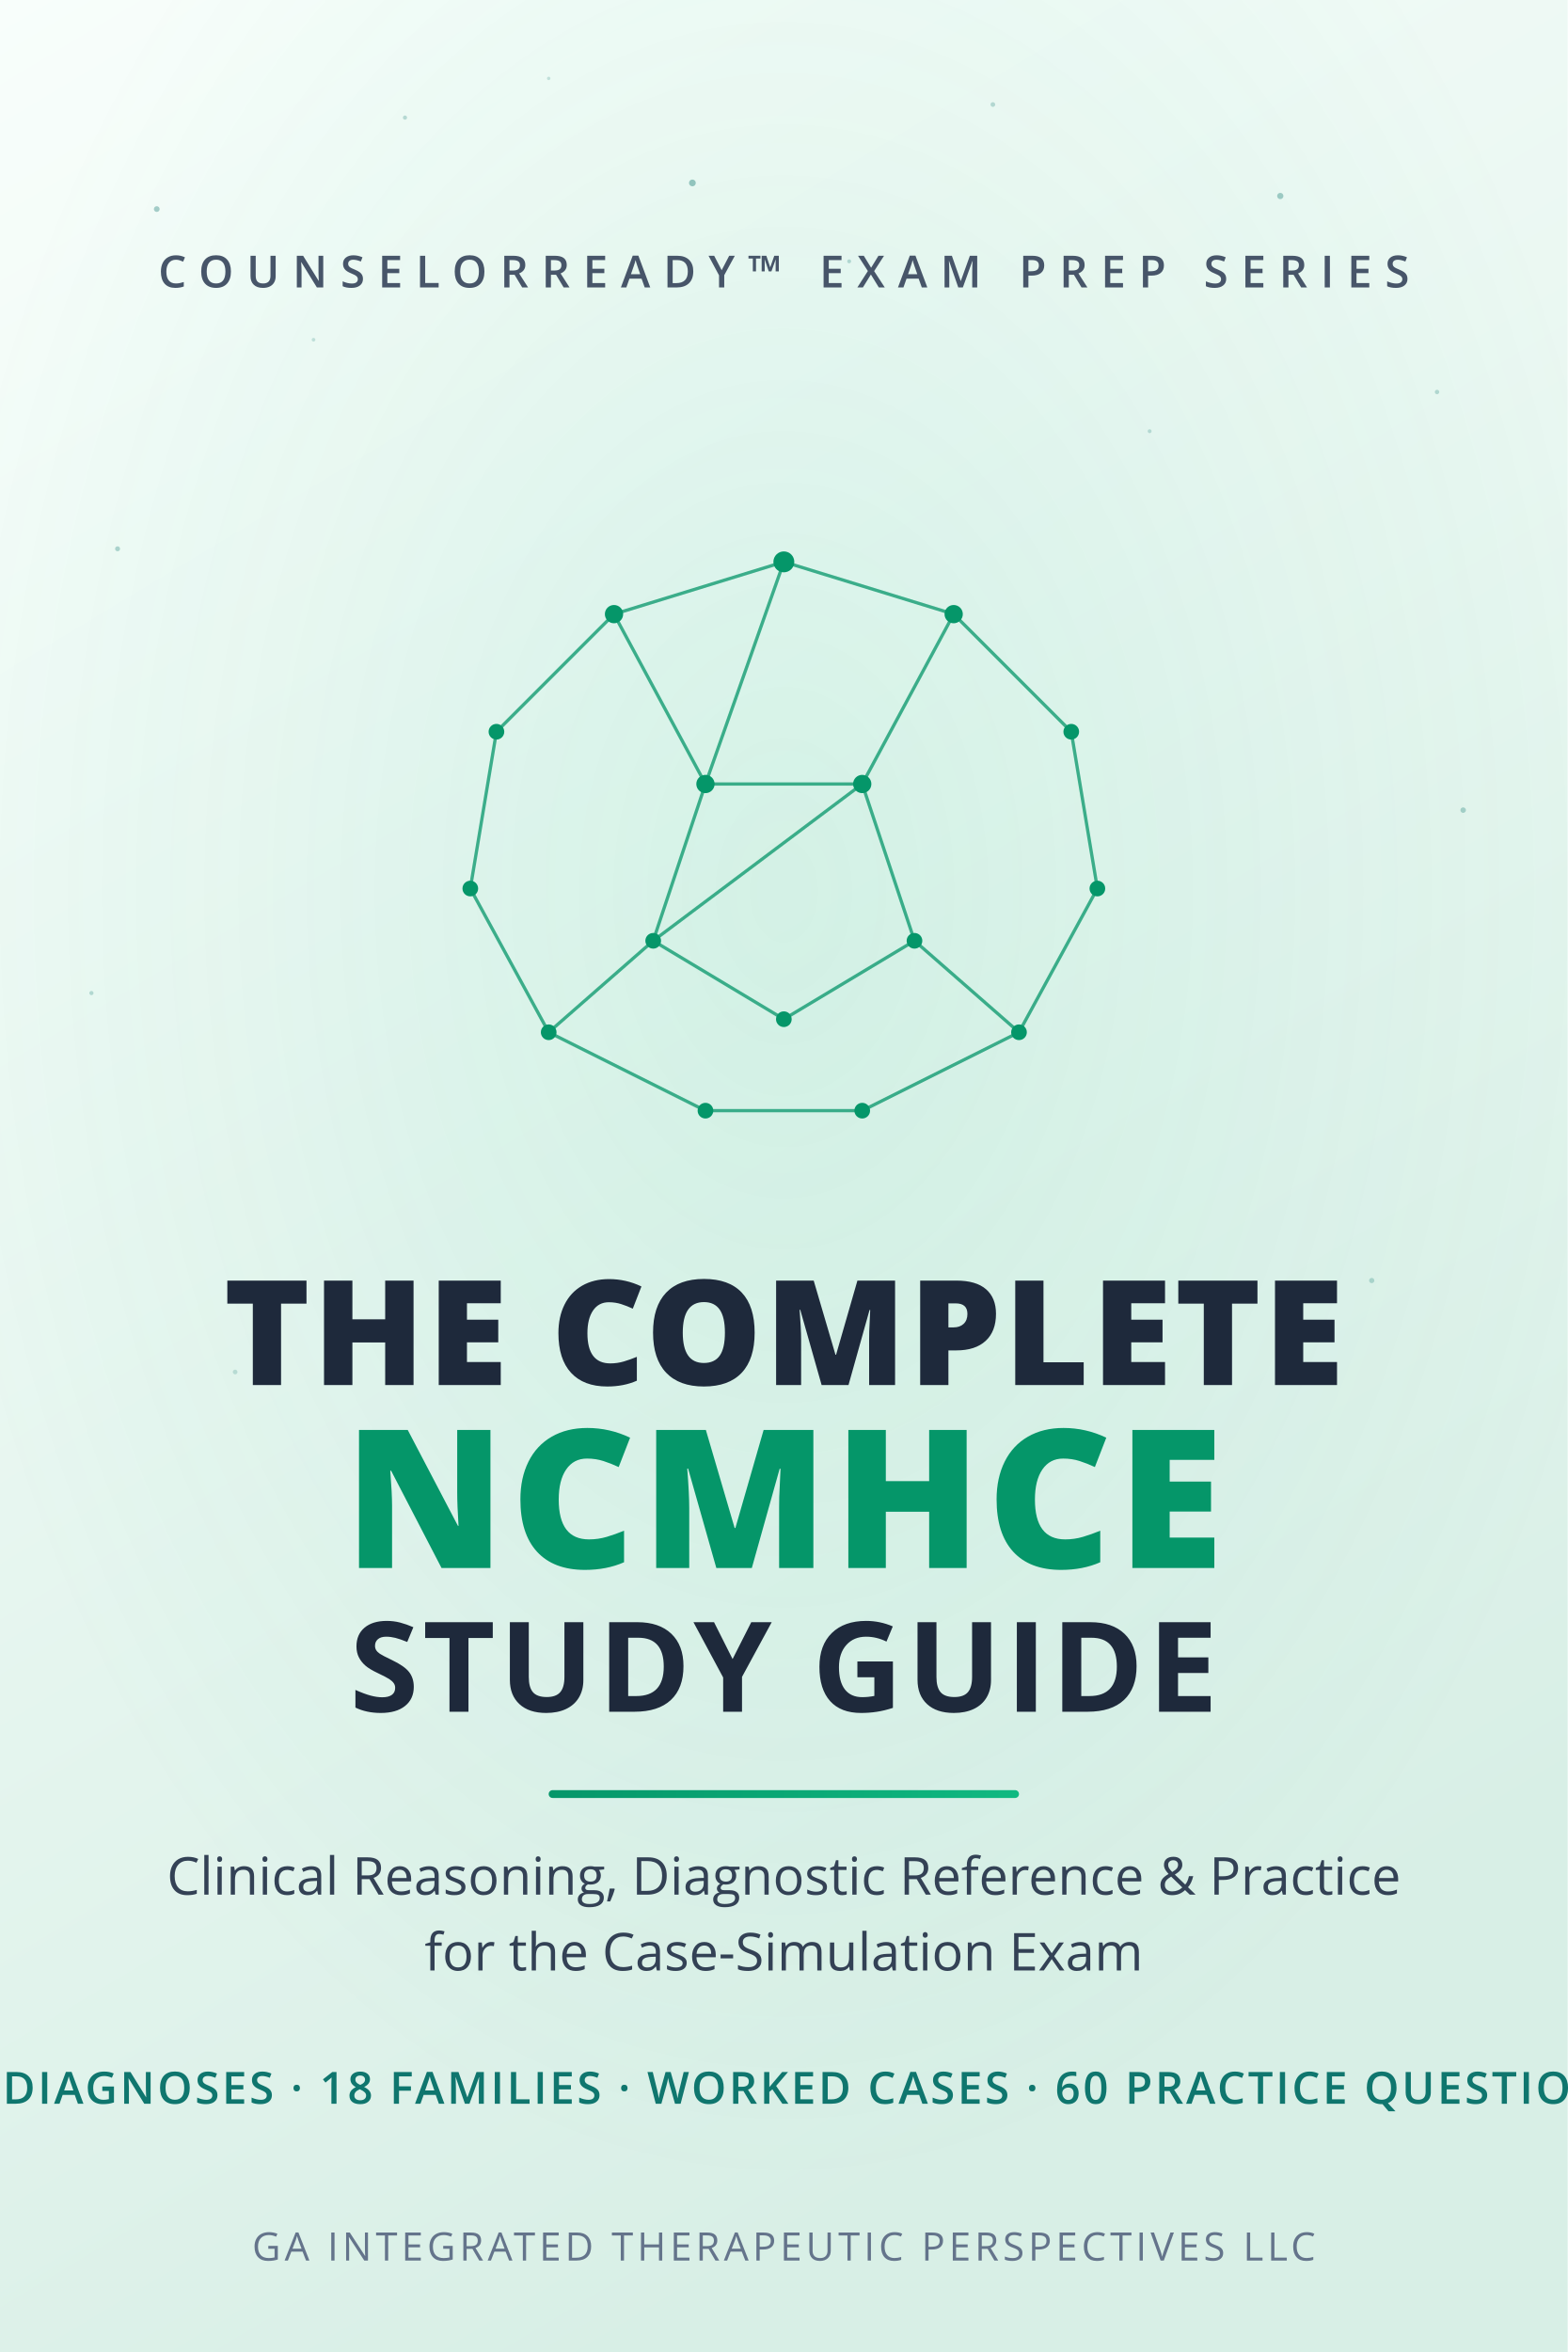
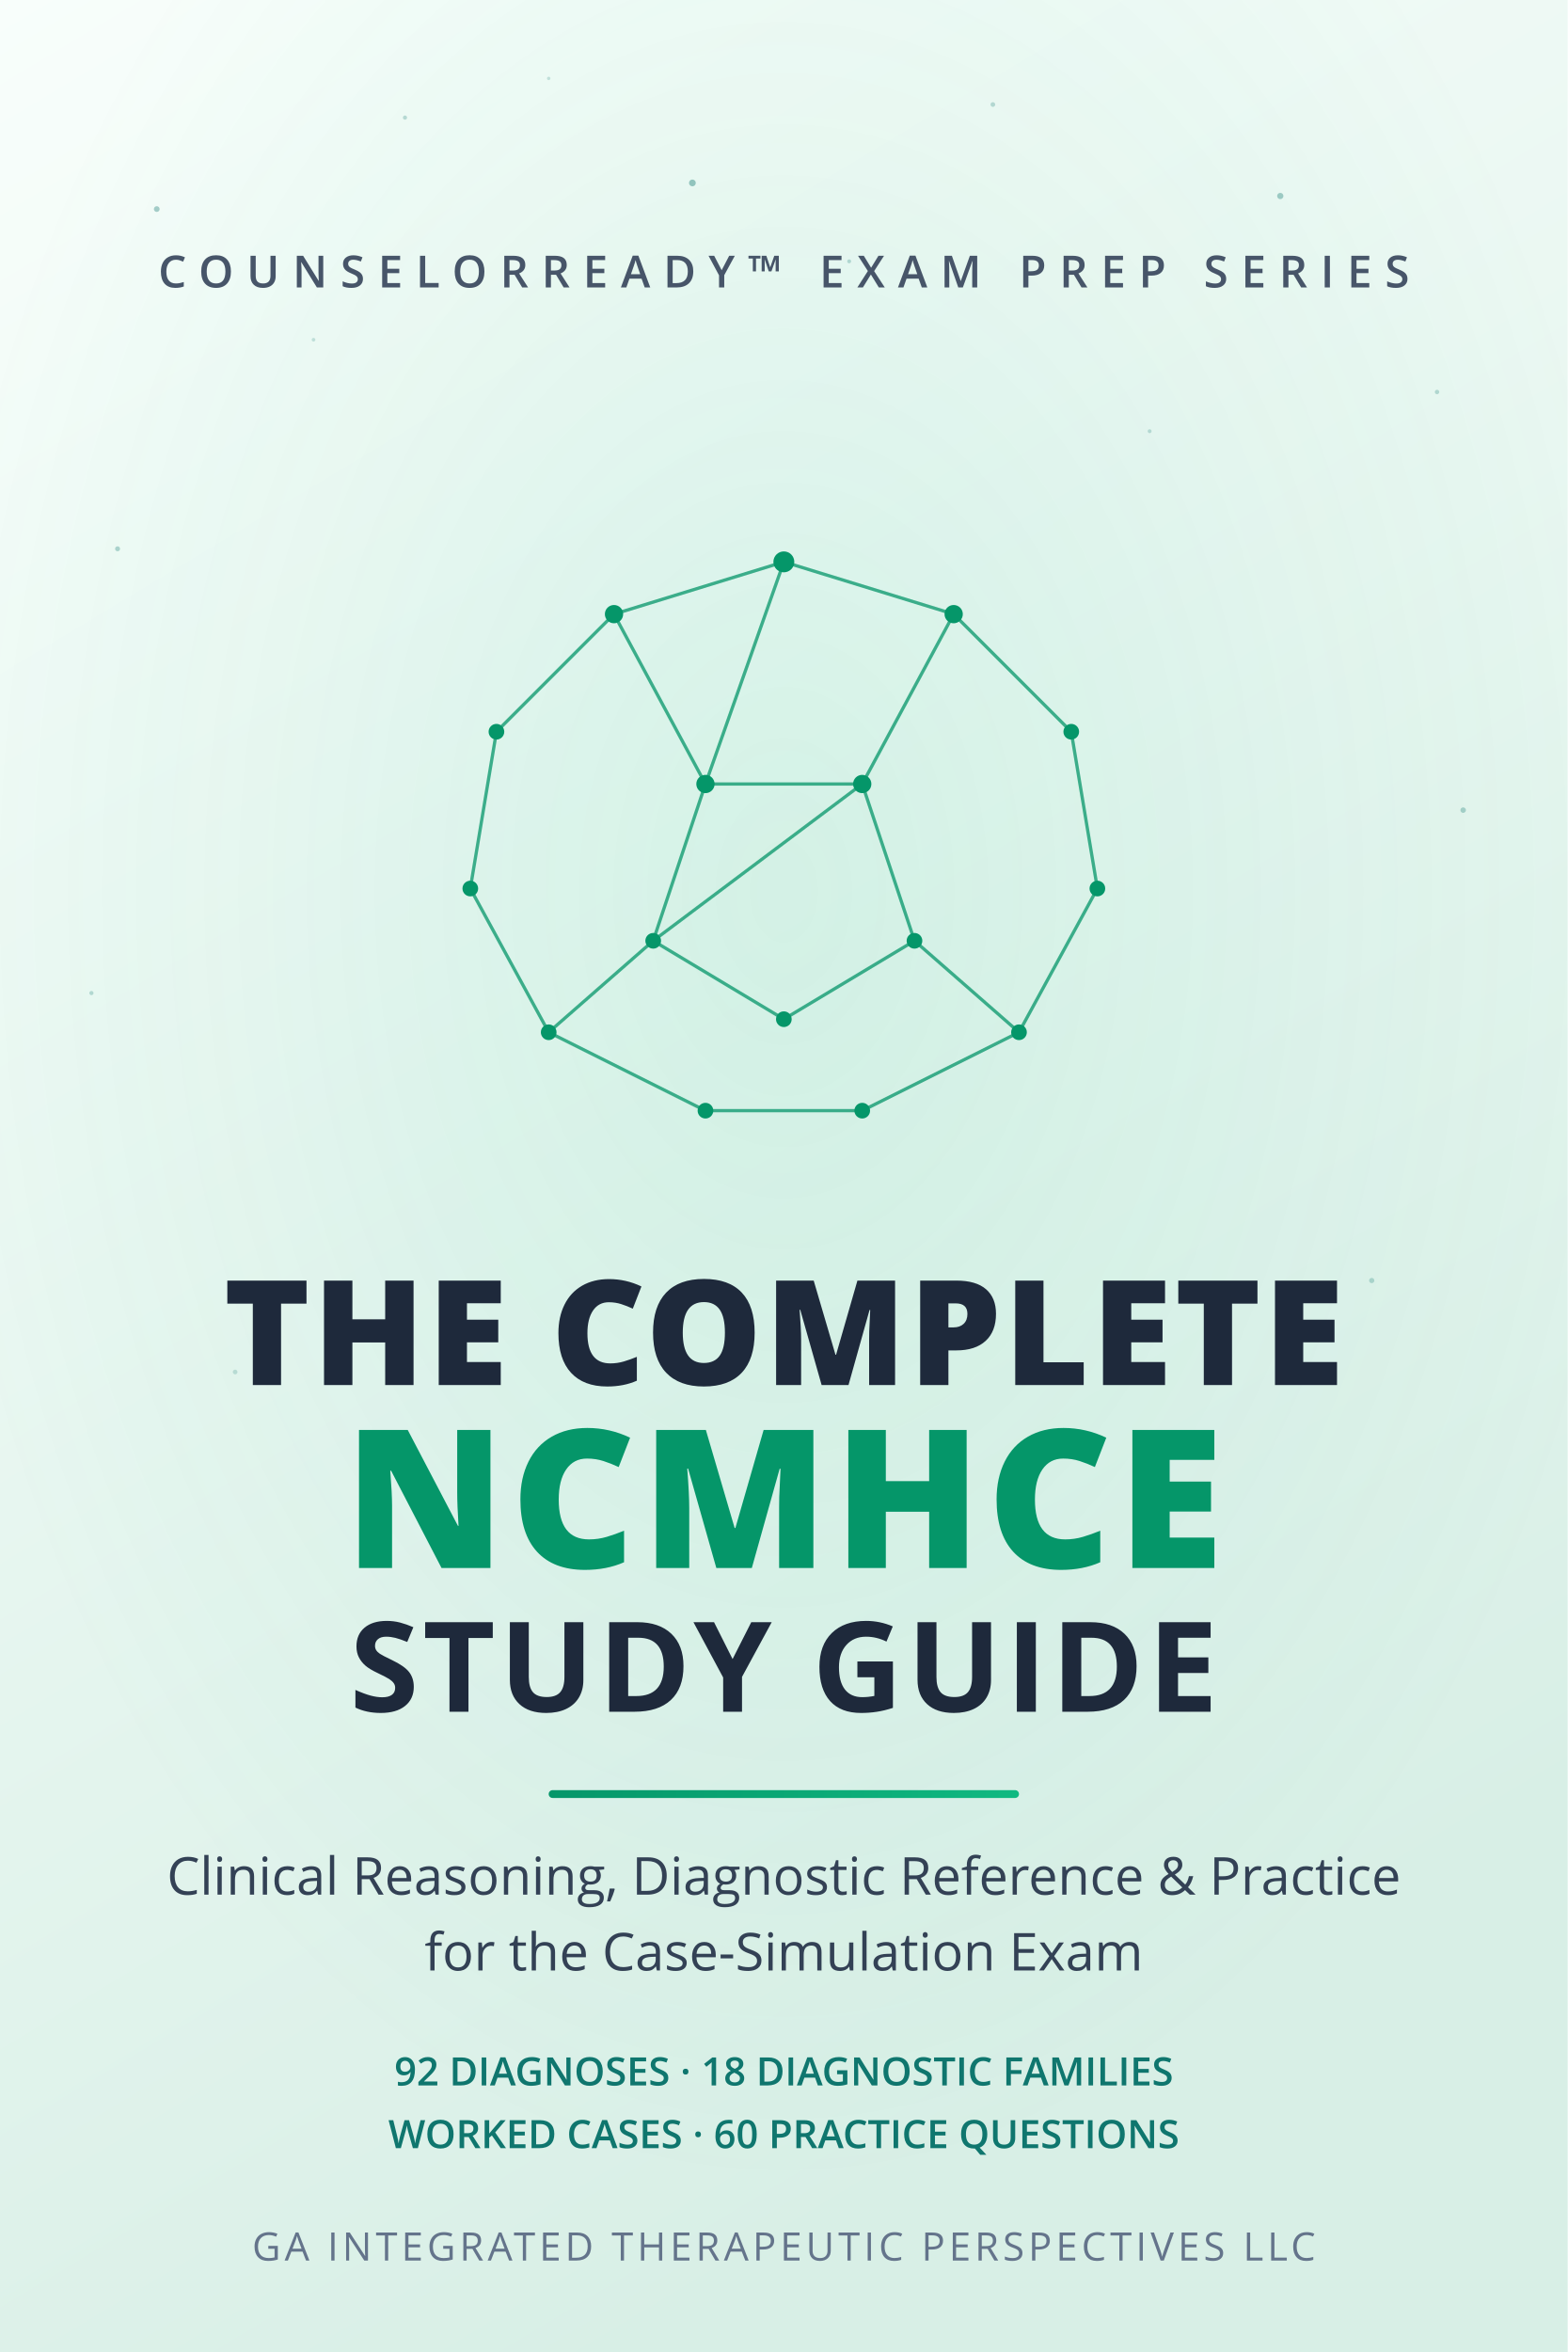
<svg xmlns="http://www.w3.org/2000/svg" width="6in" height="9in" viewBox="0 0 1200 1800" font-family="'Open Sans', 'Segoe UI', Arial, sans-serif">
  <defs>
    <linearGradient id="bg" x1="0" y1="0" x2="0.4" y2="1">
      <stop offset="0" stop-color="#f8fefb" />
      <stop offset="0.5" stop-color="#e9f7f1" />
      <stop offset="1" stop-color="#d8efe6" />
    </linearGradient>
    <radialGradient id="glow" cx="0.5" cy="0.38" r="0.55">
      <stop offset="0" stop-color="#10b981" stop-opacity="0.10" />
      <stop offset="1" stop-color="#10b981" stop-opacity="0" />
    </radialGradient>
    <linearGradient id="band" x1="0" y1="0" x2="1" y2="0">
      <stop offset="0" stop-color="#059669" />
      <stop offset="1" stop-color="#10b981" />
    </linearGradient>
  </defs>
  <rect width="1200" height="1800" fill="url(#bg)" />
  <rect width="1200" height="1800" fill="url(#glow)" />
  <g fill="#0f766e">
    <circle cx="120" cy="160" r="2.2" opacity="0.35" />
    <circle cx="310" cy="90" r="1.6" opacity="0.25" />
    <circle cx="530" cy="140" r="2.6" opacity="0.4" />
    <circle cx="760" cy="80" r="1.8" opacity="0.25" />
    <circle cx="980" cy="150" r="2.4" opacity="0.35" />
    <circle cx="1100" cy="300" r="1.7" opacity="0.25" />
    <circle cx="90" cy="420" r="1.9" opacity="0.3" />
    <circle cx="1120" cy="620" r="2.1" opacity="0.3" />
    <circle cx="70" cy="760" r="1.6" opacity="0.25" />
    <circle cx="180" cy="1050" r="1.8" opacity="0.2" />
    <circle cx="1050" cy="980" r="2" opacity="0.25" />
    <circle cx="240" cy="260" r="1.4" opacity="0.2" />
    <circle cx="880" cy="330" r="1.5" opacity="0.22" />
    <circle cx="420" cy="60" r="1.3" opacity="0.2" />
    <circle cx="650" cy="200" r="1.5" opacity="0.25" />
  </g>
  <g stroke="#059669" stroke-width="2.5" opacity="0.75" fill="none">
-     <polyline points="380,560 470,470 600,430 730,470 820,560 840,680 780,790 660,850 540,850 420,790 360,680 380,560" />
-     <polyline points="470,470 540,600 600,430" />
-     <polyline points="540,600 660,600 730,470" />
-     <polyline points="540,600 500,720 660,600 700,720" />
-     <polyline points="500,720 600,780 700,720" />
-     <polyline points="420,790 500,720" />
-     <polyline points="700,720 780,790" />
+     <polyline fill="none" points="380,560 470,470 600,430 730,470 820,560 840,680 780,790 660,850 540,850 420,790 360,680 380,560" />
+     <polyline fill="none" points="470,470 540,600 600,430" />
+     <polyline fill="none" points="540,600 660,600 730,470" />
+     <polyline fill="none" points="540,600 500,720 660,600 700,720" />
+     <polyline fill="none" points="500,720 600,780 700,720" />
+     <polyline fill="none" points="420,790 500,720" />
+     <polyline fill="none" points="700,720 780,790" />
  </g>
  <g fill="#059669">
    <circle cx="380" cy="560" r="6" />
    <circle cx="470" cy="470" r="7" />
    <circle cx="600" cy="430" r="8" />
    <circle cx="730" cy="470" r="7" />
    <circle cx="820" cy="560" r="6" />
    <circle cx="840" cy="680" r="6" />
    <circle cx="780" cy="790" r="6" />
    <circle cx="660" cy="850" r="6" />
    <circle cx="540" cy="850" r="6" />
    <circle cx="420" cy="790" r="6" />
    <circle cx="360" cy="680" r="6" />
    <circle cx="540" cy="600" r="7" />
    <circle cx="660" cy="600" r="7" />
    <circle cx="500" cy="720" r="6" />
    <circle cx="700" cy="720" r="6" />
    <circle cx="600" cy="780" r="6" />
  </g>
  <text x="600" y="220" text-anchor="middle" fill="#475569" font-size="34" letter-spacing="10" font-weight="600">COUNSELORREADY™ EXAM PREP SERIES</text>
  <text x="600" y="1060" text-anchor="middle" fill="#1e293b" font-size="112" font-weight="800" letter-spacing="2">THE COMPLETE</text>
  <text x="600" y="1200" text-anchor="middle" fill="#059669" font-size="148" font-weight="800" letter-spacing="4">NCMHCE</text>
  <text x="600" y="1310" text-anchor="middle" fill="#1e293b" font-size="96" font-weight="700" letter-spacing="3">STUDY GUIDE</text>
  <rect x="420" y="1370" width="360" height="6" rx="3" fill="url(#band)" />
  <text x="600" y="1450" text-anchor="middle" fill="#334155" font-size="40" font-weight="400">Clinical Reasoning, Diagnostic Reference &amp; Practice</text>
  <text x="600" y="1508" text-anchor="middle" fill="#334155" font-size="40" font-weight="400">for the Case-Simulation Exam</text>
-   <text x="600" y="1610" text-anchor="middle" fill="#0f766e" font-size="34" font-weight="600" letter-spacing="2">92 DIAGNOSES · 18 FAMILIES · WORKED CASES · 60 PRACTICE QUESTIONS</text>
+   <text x="600" y="1596" text-anchor="middle" fill="#0f766e" font-size="30" font-weight="600">92 DIAGNOSES · 18 DIAGNOSTIC FAMILIES</text>
+   <text x="600" y="1644" text-anchor="middle" fill="#0f766e" font-size="30" font-weight="600">WORKED CASES · 60 PRACTICE QUESTIONS</text>
  <text x="600" y="1730" text-anchor="middle" fill="#64748b" font-size="30" letter-spacing="3">GA INTEGRATED THERAPEUTIC PERSPECTIVES LLC</text>
</svg>
